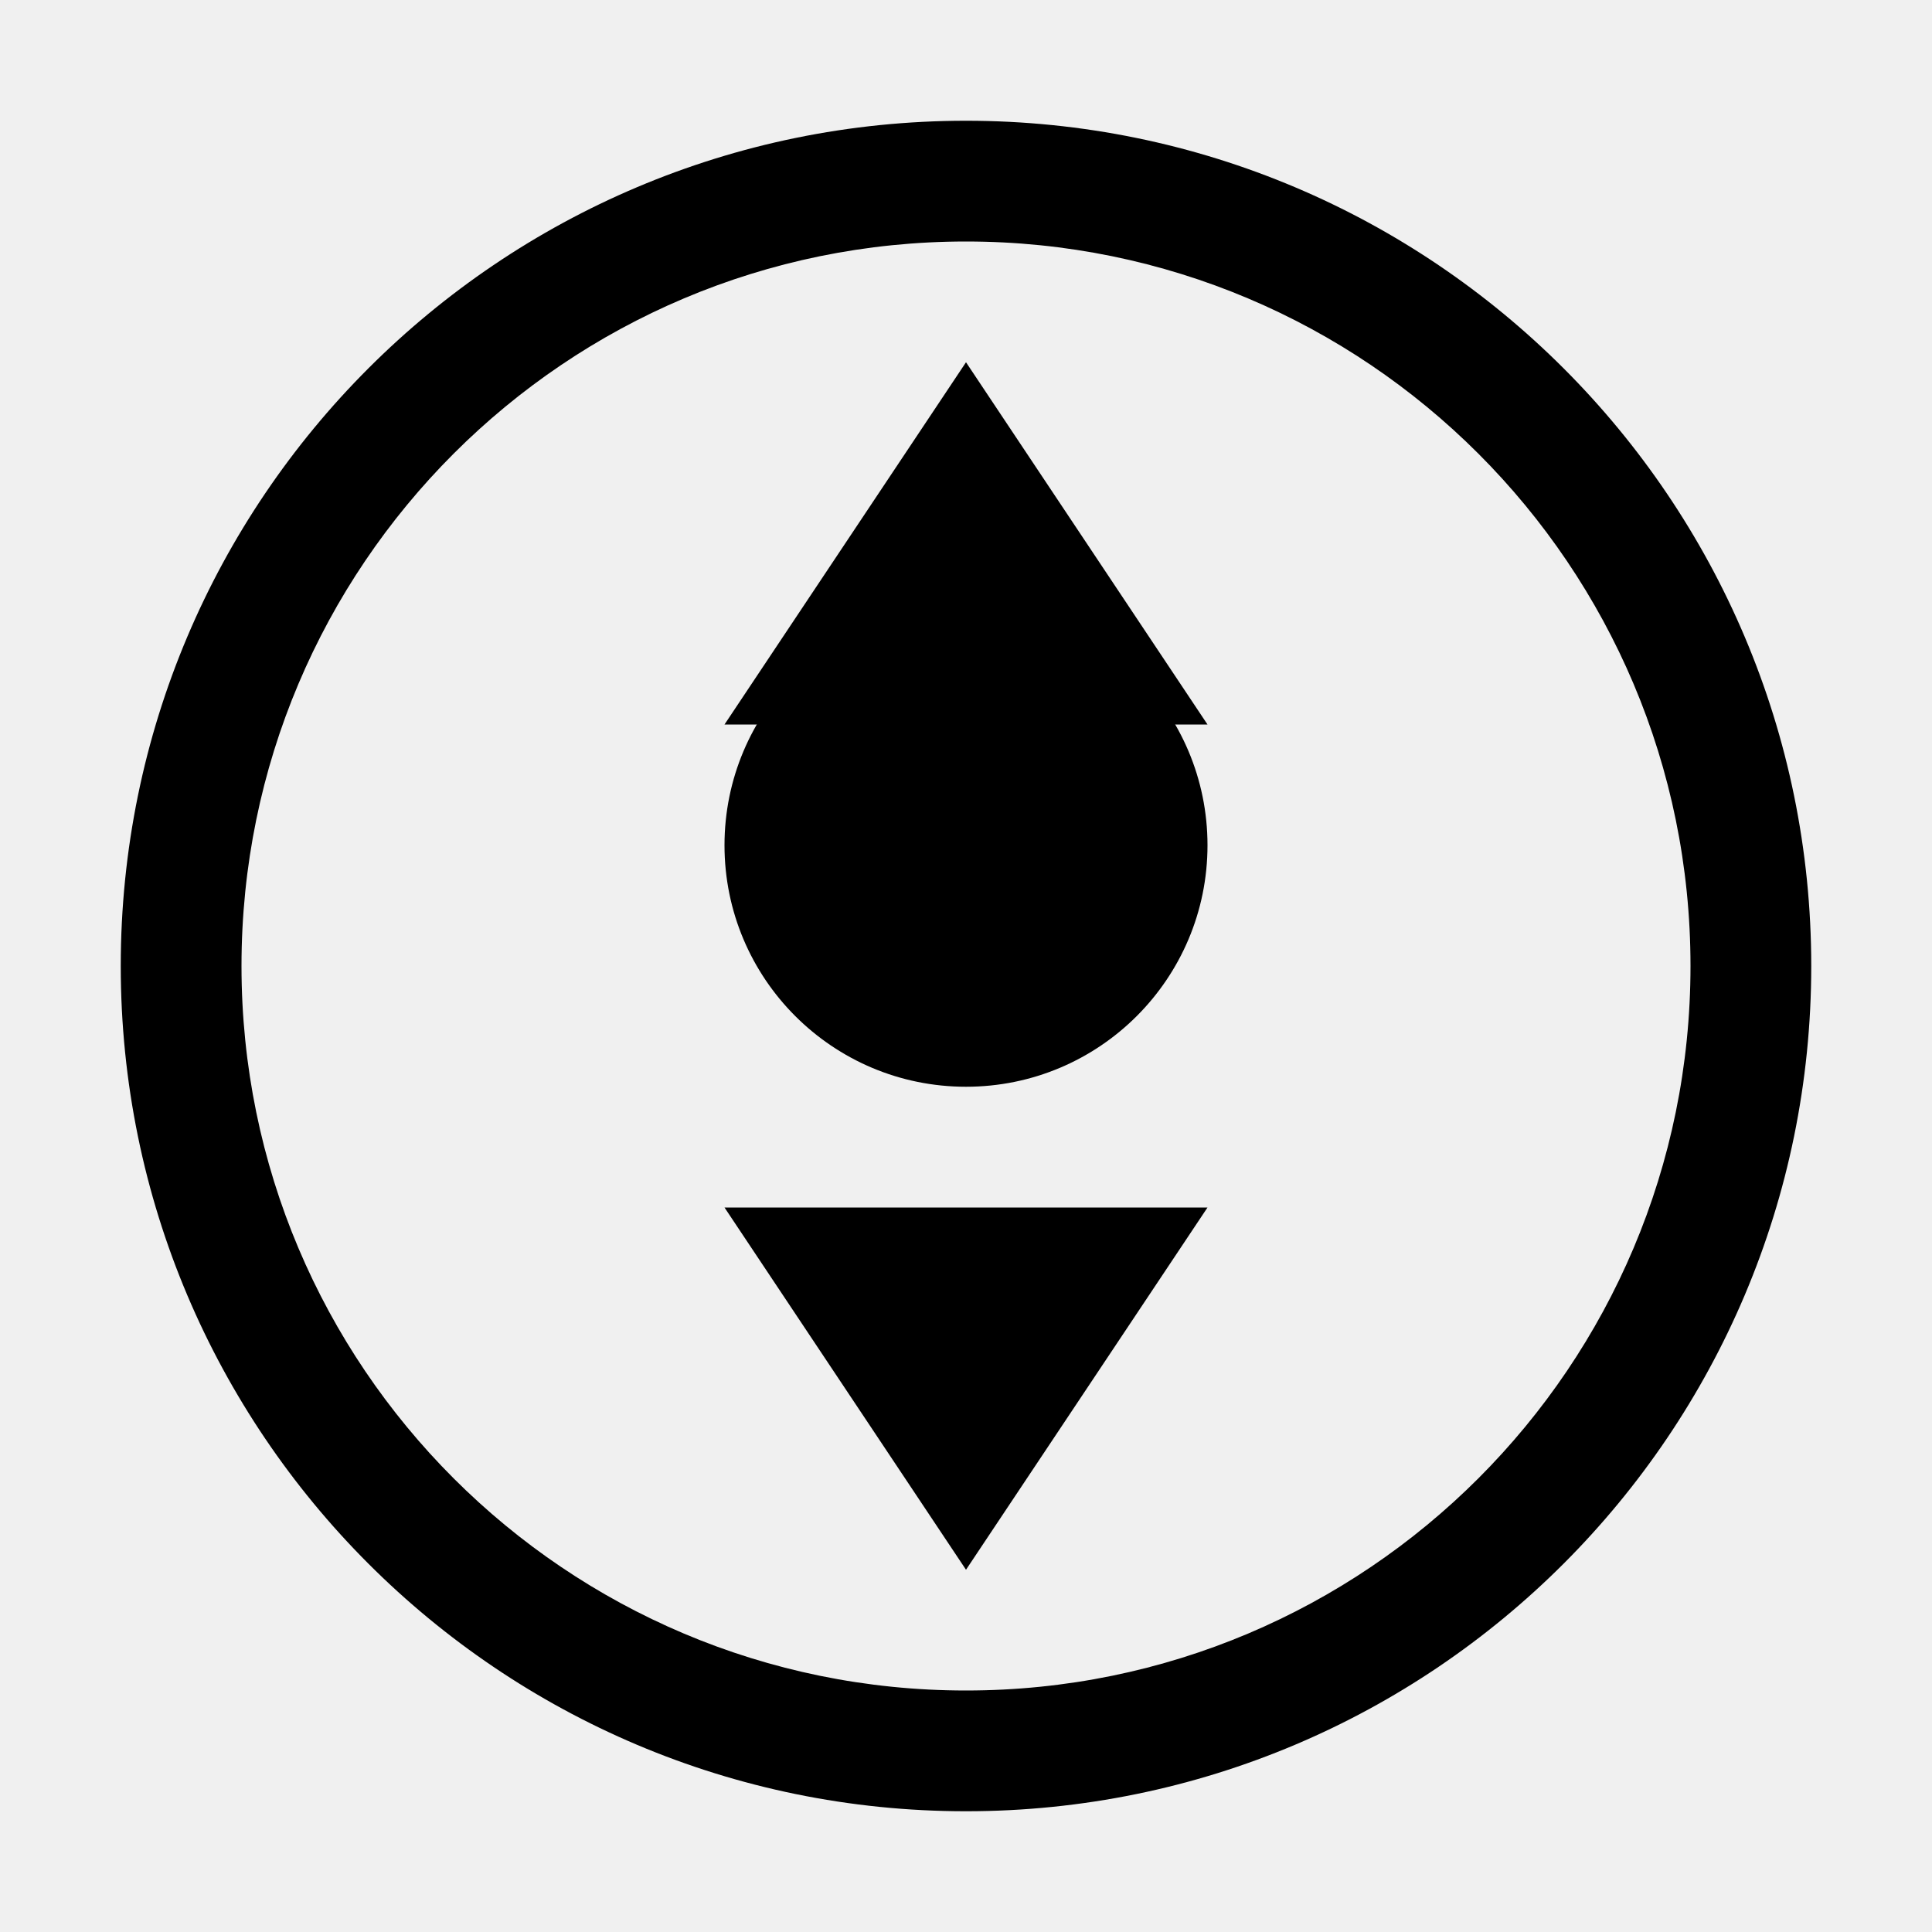
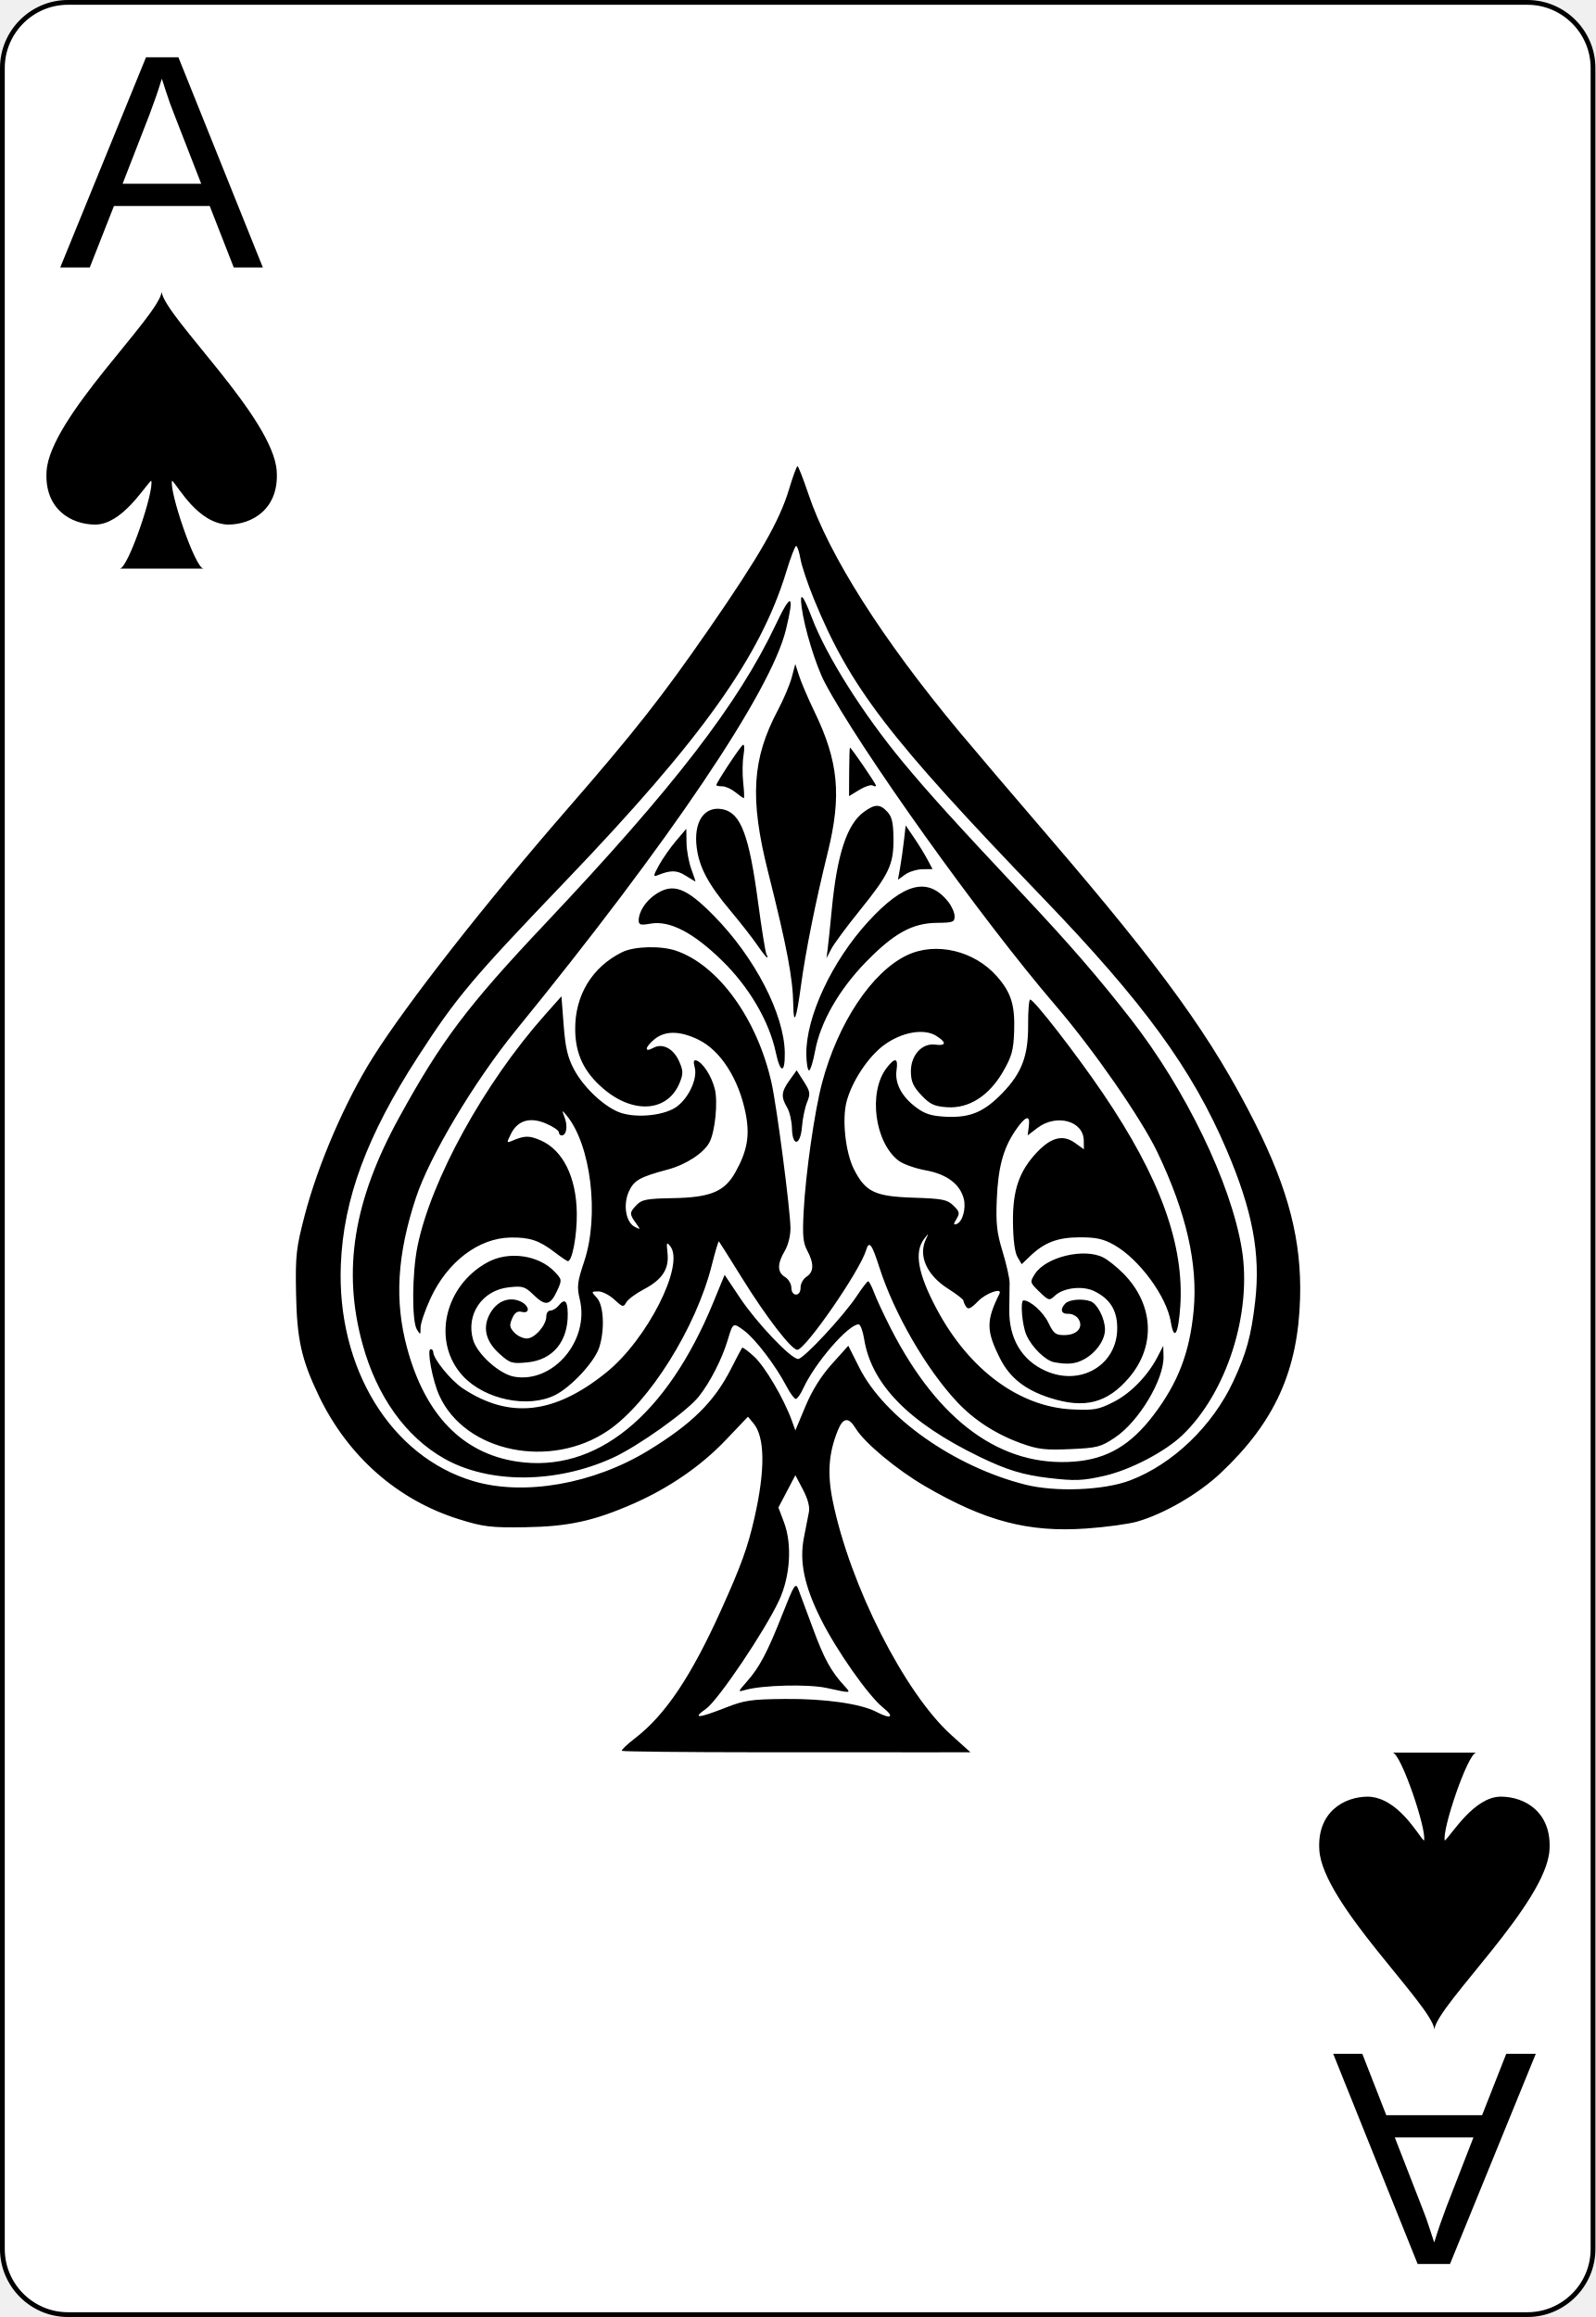
- <svg xmlns="http://www.w3.org/2000/svg" width="32" height="32" viewBox="0 0 32 32" fill="none">
-   <path d="M16 2C8.27 2 2 8.27 2 16C2 23.73 8.27 30 16 30C23.73 30 30 23.73 30 16C30 8.27 23.73 2 16 2ZM16 28C9.37 28 4 22.63 4 16C4 9.37 9.37 4 16 4C22.63 4 28 9.37 28 16C28 22.63 22.63 28 16 28Z" fill="black" />
-   <path d="M16 6L12 12H20L16 6Z" fill="black" />
-   <path d="M16 26L12 20H20L16 26Z" fill="black" />
-   <path d="M16 10C13.79 10 12 11.79 12 14C12 16.21 13.79 18 16 18C18.21 18 20 16.21 20 14C20 11.79 18.21 10 16 10Z" fill="black" />
+ <svg xmlns="http://www.w3.org/2000/svg" width="167.087pt" height="242.667pt" viewBox="0 0 167.087 242.667" xml:space="preserve" id="svg2" version="1.1">
+   <defs id="defs41" />
+   <g id="Layer_x0020_1" style="fill-rule:nonzero;clip-rule:nonzero;stroke:#000000;stroke-miterlimit:4;">
+     <path style="fill:#FFFFFF;stroke-width:0.5;" d="M166.837,235.548c0,3.777-3.087,6.869-6.871,6.869H7.111c-3.775,0-6.861-3.092-6.861-6.869V7.12C0.25,3.343,3.336,0.25,7.111,0.25h152.855    c3.784,0,6.871,3.093,6.871,6.87v228.428z" id="path5" />
+     <g style="stroke:none;" id="g7">
+       <g id="g9">
+ 				
+ 			</g>
+     </g>
+     <g id="g15">
+ 			
+ 		</g>
+     <g id="g19">
+ 			
+ 		</g>
+     <g style="stroke:none;" id="g23">
+       <g id="g25">
+ 				
+ 			</g>
+     </g>
+     <g style="stroke:none;" id="g31">
+       <g id="g33">
+ 				
+ 			</g>
+     </g>
+   </g>
+   <text xml:space="preserve" style="font-size:32px;font-style:normal;font-weight:normal;line-height:125%;letter-spacing:0px;word-spacing:0px;fill:#000000;fill-opacity:1;stroke:none;font-family:Bitstream Vera Sans" x="6.246" y="28.013" id="text3788">
+     <tspan id="tspan3790" x="6.246" y="28.013" style="font-style:normal;font-variant:normal;font-weight:normal;font-stretch:normal;font-family:Arial;-inkscape-font-specification:Arial">A</tspan>
+   </text>
+   <g transform="matrix(1.508595,0,0,1.379325,16.92904,45.06616)" id="layer1-7">
+     <path id="sl" d="M 7.989,3.103 C 7.747,-0.954 0.242,-8.59 0,-10.5 c -0.242,1.909 -7.747,9.545 -7.989,13.603 -0.169,2.868 1.695,4.057 3.39,4.057 1.835,-0.022 3.351,-2.801 3.873,-3.341 0.242,0.716 -1.603,6.682 -2.179,6.682 l 5.811,0 C 2.33,10.501 0.485,4.535 0.727,3.819 1.184,4.315 2.524,7.077 4.601,7.16 6.295,7.159 8.158,5.971 7.989,3.103 z" style="fill:#000000" />
+   </g>
+   <text xml:space="preserve" style="font-size:32px;font-style:normal;font-weight:normal;line-height:125%;letter-spacing:0px;word-spacing:0px;fill:#000000;fill-opacity:1;stroke:none;font-family:Bitstream Vera Sans" x="-160.908" y="-215.097" id="text3788-2" transform="scale(-1,-1)">
+     <tspan id="tspan3790-3" x="-160.908" y="-215.097" style="font-style:normal;font-variant:normal;font-weight:normal;font-stretch:normal;font-family:Arial;-inkscape-font-specification:Arial">A</tspan>
+   </text>
+   <g transform="matrix(-1.508595,0,0,-1.379325,150.2247,198.0438)" id="layer1-7-8">
+     <path id="sl-0" d="M 7.989,3.103 C 7.747,-0.954 0.242,-8.59 0,-10.5 c -0.242,1.909 -7.747,9.545 -7.989,13.603 -0.169,2.868 1.695,4.057 3.39,4.057 1.835,-0.022 3.351,-2.801 3.873,-3.341 0.242,0.716 -1.603,6.682 -2.179,6.682 l 5.811,0 C 2.33,10.501 0.485,4.535 0.727,3.819 1.184,4.315 2.524,7.077 4.601,7.16 6.295,7.159 8.158,5.971 7.989,3.103 z" style="fill:#000000" />
+   </g>
+   <path style="fill:#000000" d="m 79.5,183.521 c -7.826,-0.004 -14.295,-0.072 -14.375,-0.151 -0.081,-0.078 0.556,-0.684 1.416,-1.346 3.13,-2.41 5.827,-6.427 8.939,-13.312 2.139,-4.732 2.827,-6.631 3.538,-9.761 1.137,-5.009 1.1,-8.437 -0.106,-9.882 l -0.578,-0.693 -2.33,2.448 c -2.59,2.721 -5.961,5.038 -9.722,6.683 -4.12,1.802 -6.785,2.378 -11.31,2.446 -3.568,0.053 -4.337,-0.04 -6.887,-0.834 -6.438,-2.004 -11.655,-6.595 -14.694,-12.929 -1.831,-3.816 -2.298,-5.93 -2.387,-10.787 -0.072,-3.929 0.014,-4.693 0.907,-8.117 1.395,-5.347 4.254,-11.962 7.164,-16.579 3.537,-5.612 11.693,-16.027 20.313,-25.941 7.092,-8.157 9.95,-11.791 14.898,-18.945 5.264,-7.612 7.354,-11.261 8.351,-14.582 0.399,-1.328 0.797,-2.414 0.885,-2.415 0.088,-5.1e-5 0.604,1.319 1.146,2.932 2.156,6.414 7.733,15.195 15.82,24.905 1.44,1.729 5.632,6.653 9.316,10.942 12.066,14.047 17.16,21.119 21.66,30.072 3.485,6.932 4.859,12.276 4.695,18.249 -0.21,7.634 -2.655,13.027 -8.322,18.356 -2.334,2.195 -5.915,4.274 -8.761,5.087 -0.88,0.251 -3.262,0.574 -5.293,0.718 -6.082,0.43 -10.616,-0.762 -16.935,-4.451 -2.963,-1.73 -6.312,-4.525 -7.238,-6.039 -0.748,-1.224 -1.321,-1.146 -1.883,0.256 -0.944,2.358 -1.095,4.482 -0.521,7.315 1.792,8.834 7.522,20.148 12.442,24.569 l 1.988,1.786 -3.955,0.004 c -2.175,0.003 -10.358,5.4e-4 -18.184,-0.004 z m 12.99,-4.672 c -1.542,-1.233 -4.883,-5.992 -6.538,-9.312 -1.721,-3.453 -2.247,-5.989 -1.76,-8.486 0.2,-1.024 0.437,-2.239 0.527,-2.701 0.105,-0.539 -0.12,-1.379 -0.628,-2.343 l -0.792,-1.503 -0.888,1.691 -0.888,1.691 0.586,1.557 c 0.865,2.297 0.658,5.634 -0.505,8.148 -1.47,3.176 -6.396,10.49 -7.665,11.38 -1.486,1.042 -0.826,1.008 2.005,-0.103 2.04,-0.801 2.691,-0.897 6.292,-0.931 4.137,-0.039 7.912,0.498 9.559,1.359 1.532,0.801 1.932,0.544 0.695,-0.445 z m -5.933,-2.066 c -1.911,-0.417 -6.729,-0.297 -8.513,0.213 -0.791,0.226 -0.789,0.217 0.175,-0.875 1.327,-1.502 2.166,-3.093 3.738,-7.09 1.209,-3.074 1.364,-3.319 1.649,-2.596 0.173,0.439 0.86,2.284 1.526,4.099 1.167,3.178 1.893,4.507 3.299,6.033 0.737,0.8 0.779,0.795 -1.873,0.216 z M 118.364,155.044 c 4.476,-1.707 8.628,-5.698 10.81,-10.392 1.373,-2.954 1.861,-4.737 2.277,-8.32 0.583,-5.024 -0.265,-9.532 -2.997,-15.929 -3.611,-8.455 -8.685,-15.408 -19.291,-26.43 C 93.039,77.217 89.044,72.003 85.25,62.765 c -0.649,-1.581 -1.288,-3.488 -1.42,-4.237 -0.131,-0.749 -0.335,-1.357 -0.452,-1.35 -0.117,0.007 -0.582,1.223 -1.033,2.704 -2.715,8.906 -8.835,17.488 -23.073,32.356 -9.924,10.364 -11.469,12.202 -15.537,18.497 -5.315,8.223 -7.765,14.841 -8.039,21.719 -0.433,10.846 5.25,20.117 13.9,22.675 5.289,1.564 12.55,0.295 18.271,-3.193 4.596,-2.802 6.936,-5.115 8.705,-8.602 0.569,-1.121 1.086,-2.102 1.15,-2.179 0.063,-0.077 0.64,0.348 1.281,0.945 1.123,1.045 3.089,4.385 3.904,6.63 l 0.392,1.08 1.055,-2.522 c 0.701,-1.674 1.632,-3.164 2.772,-4.433 l 1.717,-1.911 1.148,2.285 c 2.619,5.215 9.929,10.372 17.373,12.258 3.182,0.806 8.258,0.602 10.998,-0.443 z m -8.513,-0.248 c -2.71,-0.322 -4.411,-0.841 -7.239,-2.21 -7.434,-3.6 -11.354,-7.601 -12.114,-12.366 -0.134,-0.838 -0.394,-1.521 -0.578,-1.518 -1.091,0.016 -4.593,4.072 -5.8,6.717 -0.274,0.6 -0.623,1.092 -0.776,1.095 -0.153,0.003 -0.598,-0.606 -0.99,-1.351 -1.133,-2.158 -3.246,-4.932 -4.412,-5.795 -1.177,-0.871 -1.173,-0.873 -1.732,0.986 -0.598,1.988 -1.823,4.386 -3.017,5.903 -1.218,1.548 -6.374,5.222 -9.021,6.428 -5.947,2.71 -12.95,2.738 -17.656,0.071 -4.032,-2.285 -7.05,-6.518 -8.552,-11.993 -2.123,-7.739 -0.942,-15.025 3.849,-23.745 4.413,-8.031 7.138,-11.648 15.262,-20.254 13.469,-14.267 20.243,-23.052 24.166,-31.34 1.63,-3.444 1.992,-3.268 1.07,0.521 -1.575,6.473 -12.141,22.15 -28.279,41.957 -4.349,5.338 -9.035,13.187 -10.472,17.54 -1.974,5.98 -2.259,10.796 -0.931,15.721 1.887,7.001 5.788,11.042 11.495,11.909 8.277,1.258 15.681,-4.739 20.583,-16.672 l 1.183,-2.881 1.623,2.43 c 1.761,2.637 5.339,6.392 6.081,6.381 0.569,-0.008 4.757,-4.507 6.135,-6.591 0.558,-0.843 1.094,-1.538 1.191,-1.544 0.097,-0.006 0.378,0.528 0.624,1.188 0.246,0.659 1.025,2.329 1.73,3.712 4.995,9.793 11.616,14.596 19.275,13.98 3.406,-0.274 5.868,-1.722 8.248,-4.852 2.579,-3.391 3.798,-6.562 4.213,-10.955 0.461,-4.879 -0.77,-10.259 -3.791,-16.581 -1.694,-3.543 -6.705,-10.765 -10.683,-15.396 -7.777,-9.053 -20.649,-27.077 -24.186,-33.866 -0.917,-1.76 -2.1,-5.62 -2.389,-7.797 -0.234,-1.759 0.124,-1.401 1.066,1.067 1.535,4.023 5.327,10.038 9.525,15.109 2.631,3.179 5.534,6.381 12.821,14.143 4.696,5.002 7.671,8.441 11.04,12.762 5.762,7.389 10.498,17.183 11.636,24.065 1.112,6.718 -1.573,15.125 -6.249,19.565 -1.824,1.732 -5.447,3.616 -8.131,4.227 -2.285,0.52 -3.09,0.552 -5.819,0.228 z m -2.841,-3.603 c -2.727,-0.992 -5.001,-2.462 -6.811,-4.402 -3.217,-3.449 -6.565,-9.253 -8.095,-14.034 -0.801,-2.502 -1.082,-2.866 -1.4,-1.812 -0.653,2.169 -6.35,10.413 -7.203,10.423 -0.605,0.008 -3.242,-3.41 -5.753,-7.456 -1.301,-2.096 -2.408,-3.852 -2.459,-3.902 -0.051,-0.05 -0.387,1.078 -0.746,2.505 -1.642,6.524 -6.544,14.355 -10.819,17.286 -6.034,4.136 -14.975,2.314 -17.701,-3.608 -0.726,-1.577 -1.347,-4.888 -0.918,-4.894 0.147,-0.003 0.27,0.144 0.272,0.324 0.011,0.714 1.842,2.958 3.089,3.786 4.894,3.247 9.614,2.718 15.057,-1.687 4.255,-3.443 8.195,-11.212 6.686,-13.182 -0.391,-0.51 -0.425,-0.432 -0.301,0.693 0.184,1.67 -0.543,2.783 -2.486,3.804 -0.84,0.441 -1.666,1.059 -1.836,1.373 -0.283,0.524 -0.386,0.499 -1.245,-0.299 -0.515,-0.478 -1.276,-0.865 -1.692,-0.859 -0.743,0.011 -0.745,0.022 -0.145,0.666 0.729,0.782 0.853,3.335 0.253,5.204 -0.483,1.506 -2.944,4.158 -4.633,4.995 -2.833,1.403 -7.339,0.471 -9.633,-1.992 -3.286,-3.53 -1.997,-9.456 2.597,-11.936 2.206,-1.191 5.338,-0.742 6.996,1.003 0.777,0.818 0.783,0.86 0.271,1.976 -0.716,1.561 -1.222,1.661 -2.434,0.485 -0.951,-0.923 -1.17,-0.991 -2.641,-0.828 -2.785,0.31 -4.508,2.847 -3.733,5.498 0.444,1.519 2.769,3.598 4.322,3.866 4.075,0.702 7.884,-3.797 6.854,-8.094 -0.321,-1.339 -0.268,-1.8 0.462,-3.985 1.6,-4.794 0.705,-12.203 -1.846,-15.287 -0.504,-0.61 -0.512,-0.6 -0.198,0.241 0.34,0.91 0.18,1.848 -0.317,1.855 -0.158,0.003 -0.289,-0.147 -0.292,-0.333 -0.003,-0.185 -0.607,-0.596 -1.343,-0.912 -1.677,-0.721 -2.968,-0.34 -3.678,1.084 -0.465,0.933 -0.46,0.97 0.101,0.731 1.329,-0.569 1.799,-0.577 3.006,-0.055 2.339,1.013 3.749,3.86 3.791,7.656 0.025,2.296 -0.477,4.989 -0.931,4.995 -0.093,0.002 -0.718,-0.419 -1.389,-0.934 -1.615,-1.241 -2.633,-1.579 -4.636,-1.54 -3.343,0.064 -6.596,2.542 -8.368,6.376 -0.574,1.241 -1.042,2.622 -1.041,3.069 0.002,0.774 -0.016,0.782 -0.387,0.176 -0.537,-0.879 -0.501,-5.9 0.062,-8.678 1.417,-6.985 6.993,-17.112 13.367,-24.278 l 1.715,-1.928 0.232,3.024 c 0.182,2.371 0.416,3.371 1.085,4.631 1.04,1.959 3.309,4.051 4.953,4.567 1.796,0.563 4.64,0.225 5.847,-0.695 1.256,-0.958 2.147,-2.935 1.84,-4.085 -0.161,-0.604 -0.111,-0.815 0.171,-0.725 0.681,0.216 1.616,1.668 1.939,3.013 0.33,1.372 0.023,4.421 -0.558,5.546 -0.581,1.125 -2.452,2.35 -4.376,2.865 -2.934,0.785 -3.534,1.124 -4.071,2.299 -0.627,1.373 -0.323,3.22 0.609,3.7 0.627,0.324 0.632,0.308 0.117,-0.403 -0.683,-0.945 -0.676,-1.102 0.091,-1.892 0.545,-0.562 1.067,-0.66 3.766,-0.706 3.959,-0.068 5.432,-0.676 6.571,-2.713 1.247,-2.229 1.53,-3.841 1.079,-6.136 -0.712,-3.62 -2.622,-6.612 -4.942,-7.745 -1.933,-0.944 -3.486,-0.964 -4.6,-0.06 -1.01,0.819 -1.113,1.456 -0.15,0.921 0.979,-0.543 2.139,0.063 2.733,1.428 0.419,0.962 0.426,1.267 0.055,2.194 -1.229,3.069 -4.825,3.36 -8,0.648 -2.029,-1.733 -2.929,-3.621 -2.952,-6.195 -0.033,-3.586 1.769,-6.553 4.923,-8.108 1.256,-0.619 4.043,-0.694 5.635,-0.151 4.443,1.514 8.515,7.152 10.008,13.855 0.553,2.483 1.951,13.204 1.979,15.174 0.011,0.801 -0.24,1.81 -0.606,2.431 -0.795,1.348 -0.781,2.22 0.041,2.718 0.357,0.215 0.653,0.718 0.659,1.118 0.006,0.431 0.207,0.723 0.493,0.719 0.286,-0.004 0.478,-0.302 0.471,-0.733 -0.006,-0.399 0.276,-0.911 0.626,-1.137 0.773,-0.499 0.797,-1.386 0.076,-2.731 -0.441,-0.823 -0.511,-1.575 -0.381,-4.076 0.209,-4.004 1.139,-10.505 1.927,-13.483 1.669,-6.302 5.231,-11.649 8.918,-13.39 3.004,-1.419 7.02,-0.473 9.387,2.21 1.505,1.706 1.914,3.015 1.815,5.807 -0.07,1.964 -0.251,2.612 -1.176,4.203 -1.476,2.539 -3.58,3.869 -5.867,3.708 -1.327,-0.093 -1.766,-0.3 -2.67,-1.257 -0.853,-0.903 -1.086,-1.421 -1.101,-2.45 -0.026,-1.72 1.149,-3.033 2.548,-2.849 1.161,0.153 1.211,-0.219 0.123,-0.91 -1.297,-0.822 -3.629,-0.412 -5.497,0.966 -1.66,1.225 -3.381,3.839 -3.92,5.956 -0.476,1.866 -0.099,5.285 0.774,7.022 1.201,2.39 2.199,2.869 6.241,2.997 3.033,0.096 3.537,0.196 4.185,0.825 0.643,0.625 0.685,0.802 0.326,1.396 -0.34,0.563 -0.338,0.655 0.014,0.532 0.617,-0.215 1.011,-1.642 0.738,-2.667 -0.408,-1.53 -1.791,-2.555 -3.98,-2.951 -1.091,-0.197 -2.367,-0.652 -2.836,-1.009 -2.514,-1.917 -3.199,-7.167 -1.267,-9.701 0.881,-1.155 1.24,-1.082 1.049,0.214 -0.203,1.381 0.544,2.791 2.079,3.926 0.921,0.681 1.605,0.889 3.148,0.959 2.484,0.112 3.934,-0.499 5.838,-2.46 2.051,-2.113 2.735,-3.918 2.715,-7.158 -0.009,-1.457 0.087,-2.652 0.214,-2.655 0.397,-0.009 4.82,5.692 7.639,9.847 5.977,8.811 8.528,15.86 8.079,22.325 -0.202,2.91 -0.65,3.631 -0.988,1.589 -0.442,-2.676 -3.31,-6.575 -5.925,-8.056 -1.134,-0.642 -1.878,-0.808 -3.601,-0.805 -2.338,0.005 -3.72,0.533 -5.246,2.002 l -0.843,0.812 -0.442,-0.749 c -0.282,-0.478 -0.453,-1.794 -0.473,-3.641 -0.036,-3.37 0.645,-5.355 2.517,-7.335 1.484,-1.57 2.723,-1.876 3.972,-0.981 l 0.938,0.672 -0.014,-0.924 c -0.031,-2.063 -2.873,-2.824 -4.866,-1.304 l -1.012,0.772 0.128,-0.974 c 0.166,-1.263 -0.388,-1.06 -1.456,0.534 -1.242,1.853 -1.769,3.833 -1.903,7.155 -0.103,2.527 0.003,3.47 0.608,5.454 0.403,1.32 0.733,2.797 0.735,3.283 0.002,0.486 -0.014,1.716 -0.034,2.732 -0.061,3.065 1.295,5.366 3.821,6.486 3.718,1.649 7.542,-0.681 7.484,-4.561 -0.027,-1.82 -0.755,-2.974 -2.387,-3.788 -1.208,-0.602 -3.232,-0.377 -4.128,0.459 -0.601,0.56 -0.657,0.546 -1.64,-0.408 -1.003,-0.973 -1.01,-1.001 -0.472,-1.849 1.134,-1.788 5.145,-2.76 7.167,-1.736 0.481,0.243 1.417,0.989 2.08,1.656 3.209,3.23 3.457,7.606 0.619,10.929 -2.285,2.675 -4.653,3.282 -8.277,2.121 -2.613,-0.837 -4.235,-2.124 -5.254,-4.168 -1.437,-2.881 -1.443,-3.914 -0.044,-6.735 0.343,-0.692 -1.401,-0.085 -2.24,0.779 -0.743,0.765 -1.037,0.902 -1.247,0.581 -0.151,-0.231 -0.279,-0.523 -0.284,-0.649 -0.004,-0.126 -0.723,-0.681 -1.596,-1.234 -2.233,-1.415 -3.149,-3.435 -2.343,-5.169 0.317,-0.683 0.312,-0.685 -0.162,-0.076 -1.078,1.388 -0.679,3.647 1.304,7.37 3.392,6.371 8.678,10.271 14.246,10.51 2.255,0.097 2.711,0.013 4.277,-0.782 1.801,-0.915 3.588,-2.753 4.617,-4.75 l 0.584,-1.134 0.028,1.124 c 0.06,2.418 -2.598,6.838 -5.113,8.506 -1.47,0.975 -1.832,1.067 -4.666,1.193 -2.591,0.115 -3.385,0.023 -5.067,-0.589 z m 3.408,-8.52 c -0.92,-0.165 -2.358,-1.569 -2.924,-2.856 -0.45,-1.022 -0.665,-3.616 -0.3,-3.621 0.694,-0.01 2.061,1.213 2.599,2.328 0.564,1.167 0.764,1.318 1.728,1.304 1.311,-0.019 1.989,-0.84 1.412,-1.708 -0.204,-0.306 -0.676,-0.541 -1.051,-0.521 -0.751,0.039 -0.9,-0.475 -0.311,-1.081 0.408,-0.42 1.797,-0.538 2.65,-0.226 0.705,0.259 1.487,1.783 1.504,2.932 0.017,1.107 -0.94,2.468 -2.215,3.152 -0.891,0.478 -1.672,0.553 -3.092,0.298 z m -58.103,-0.881 c -1.506,-1.349 -1.824,-2.856 -0.918,-4.353 0.723,-1.194 1.942,-1.647 3.085,-1.147 0.959,0.42 1.093,1.334 0.163,1.105 -0.461,-0.113 -0.738,0.076 -1.005,0.687 -0.311,0.71 -0.275,0.943 0.223,1.478 0.326,0.349 0.921,0.63 1.323,0.624 0.823,-0.012 2.041,-1.409 2.028,-2.323 -0.005,-0.33 0.19,-0.602 0.434,-0.606 0.243,-0.003 0.619,-0.226 0.835,-0.495 0.653,-0.812 0.956,-0.564 0.976,0.799 0.044,2.931 -1.548,4.863 -4.224,5.125 -1.612,0.158 -1.815,0.096 -2.919,-0.894 z m 30.625,-23.633 c -0.017,-0.751 -0.244,-1.724 -0.503,-2.162 -0.662,-1.119 -0.617,-1.644 0.244,-2.848 l 0.752,-1.052 0.749,1.173 c 0.674,1.056 0.708,1.273 0.341,2.179 -0.225,0.553 -0.463,1.694 -0.529,2.534 -0.16,2.026 -1.008,2.168 -1.054,0.176 z m -1.688,-7.927 c -0.694,-3.272 -2.796,-6.86 -5.647,-9.639 -3.009,-2.934 -5.472,-4.207 -7.464,-3.858 -1.062,0.186 -1.253,0.133 -1.251,-0.347 0.005,-0.893 0.722,-2.007 1.738,-2.698 1.842,-1.254 3.202,-0.761 6.138,2.223 4.287,4.357 7.364,10.301 7.424,14.343 0.033,2.208 -0.467,2.195 -0.938,-0.023 z m 3.194,0.191 c -0.051,-3.897 2.669,-9.734 6.467,-13.882 3.743,-4.088 6.26,-4.729 8.368,-2.13 0.376,0.464 0.688,1.154 0.694,1.534 0.009,0.628 -0.157,0.692 -1.837,0.707 -2.581,0.023 -4.511,1.085 -7.442,4.094 -2.831,2.908 -4.778,6.311 -5.329,9.316 -0.206,1.122 -0.492,2.042 -0.636,2.044 -0.144,0.003 -0.272,-0.755 -0.284,-1.683 z m -1.366,-5.167 c -0.042,-2.814 -0.654,-6.043 -2.65,-13.975 -1.925,-7.652 -1.672,-11.795 1.031,-16.891 0.6,-1.131 1.257,-2.684 1.46,-3.451 l 0.369,-1.394 0.416,1.279 c 0.229,0.704 0.945,2.374 1.593,3.712 2.522,5.211 2.861,8.796 1.393,14.732 -1.28,5.178 -2.322,10.367 -2.816,14.025 -0.473,3.505 -0.763,4.219 -0.796,1.963 z m -3.788,-6.3 c -0.499,-0.73 -1.755,-2.338 -2.792,-3.574 -2.306,-2.748 -3.254,-4.514 -3.529,-6.573 -0.365,-2.734 0.787,-4.444 2.728,-4.048 1.875,0.383 2.753,2.687 3.685,9.674 0.384,2.878 0.786,5.369 0.893,5.537 0.107,0.168 0.133,0.306 0.058,0.307 -0.075,10e-4 -0.545,-0.595 -1.044,-1.324 z m 7.391,0.426 c 0.068,-0.531 0.264,-2.414 0.434,-4.184 0.549,-5.71 1.585,-8.859 3.336,-10.146 1.174,-0.862 1.697,-0.869 2.478,-0.029 0.484,0.52 0.626,1.143 0.642,2.803 0.025,2.713 -0.444,3.71 -3.548,7.55 -1.347,1.667 -2.678,3.467 -2.958,4.002 l -0.508,0.972 z m -14.894,-7.682 c -0.918,-0.577 -1.543,-0.584 -2.914,-0.035 -0.487,0.195 -0.469,0.059 0.139,-1.045 0.384,-0.698 1.185,-1.843 1.78,-2.544 l 1.082,-1.275 0.022,1.459 c 0.012,0.802 0.241,2.052 0.509,2.778 0.268,0.725 0.458,1.309 0.421,1.296 -0.037,-0.012 -0.504,-0.298 -1.04,-0.634 z M 94.267,90.881 c 0.123,-0.692 0.305,-1.973 0.404,-2.846 l 0.18,-1.587 0.853,1.251 c 0.469,0.688 1.103,1.717 1.408,2.287 l 0.555,1.036 -1.061,0.016 c -0.584,0.009 -1.399,0.26 -1.813,0.559 l -0.751,0.543 z M 77.007,82.964 c -0.422,-0.341 -1.041,-0.617 -1.375,-0.612 -0.334,0.005 -0.608,-0.053 -0.609,-0.129 -0.004,-0.246 2.494,-4.029 2.781,-4.212 0.155,-0.099 0.184,0.384 0.066,1.088 -0.117,0.696 -0.131,1.994 -0.032,2.884 0.099,0.89 0.125,1.615 0.059,1.61 -0.067,-0.005 -0.467,-0.288 -0.889,-0.629 z M 88.932,80.841 c 0.007,-1.398 0.044,-2.543 0.082,-2.544 0.129,-0.005 2.72,3.779 2.723,3.976 0.002,0.108 -0.148,0.107 -0.332,-0.003 -0.184,-0.11 -0.819,0.095 -1.41,0.456 l -1.075,0.656 z" id="path2987" />
</svg>
